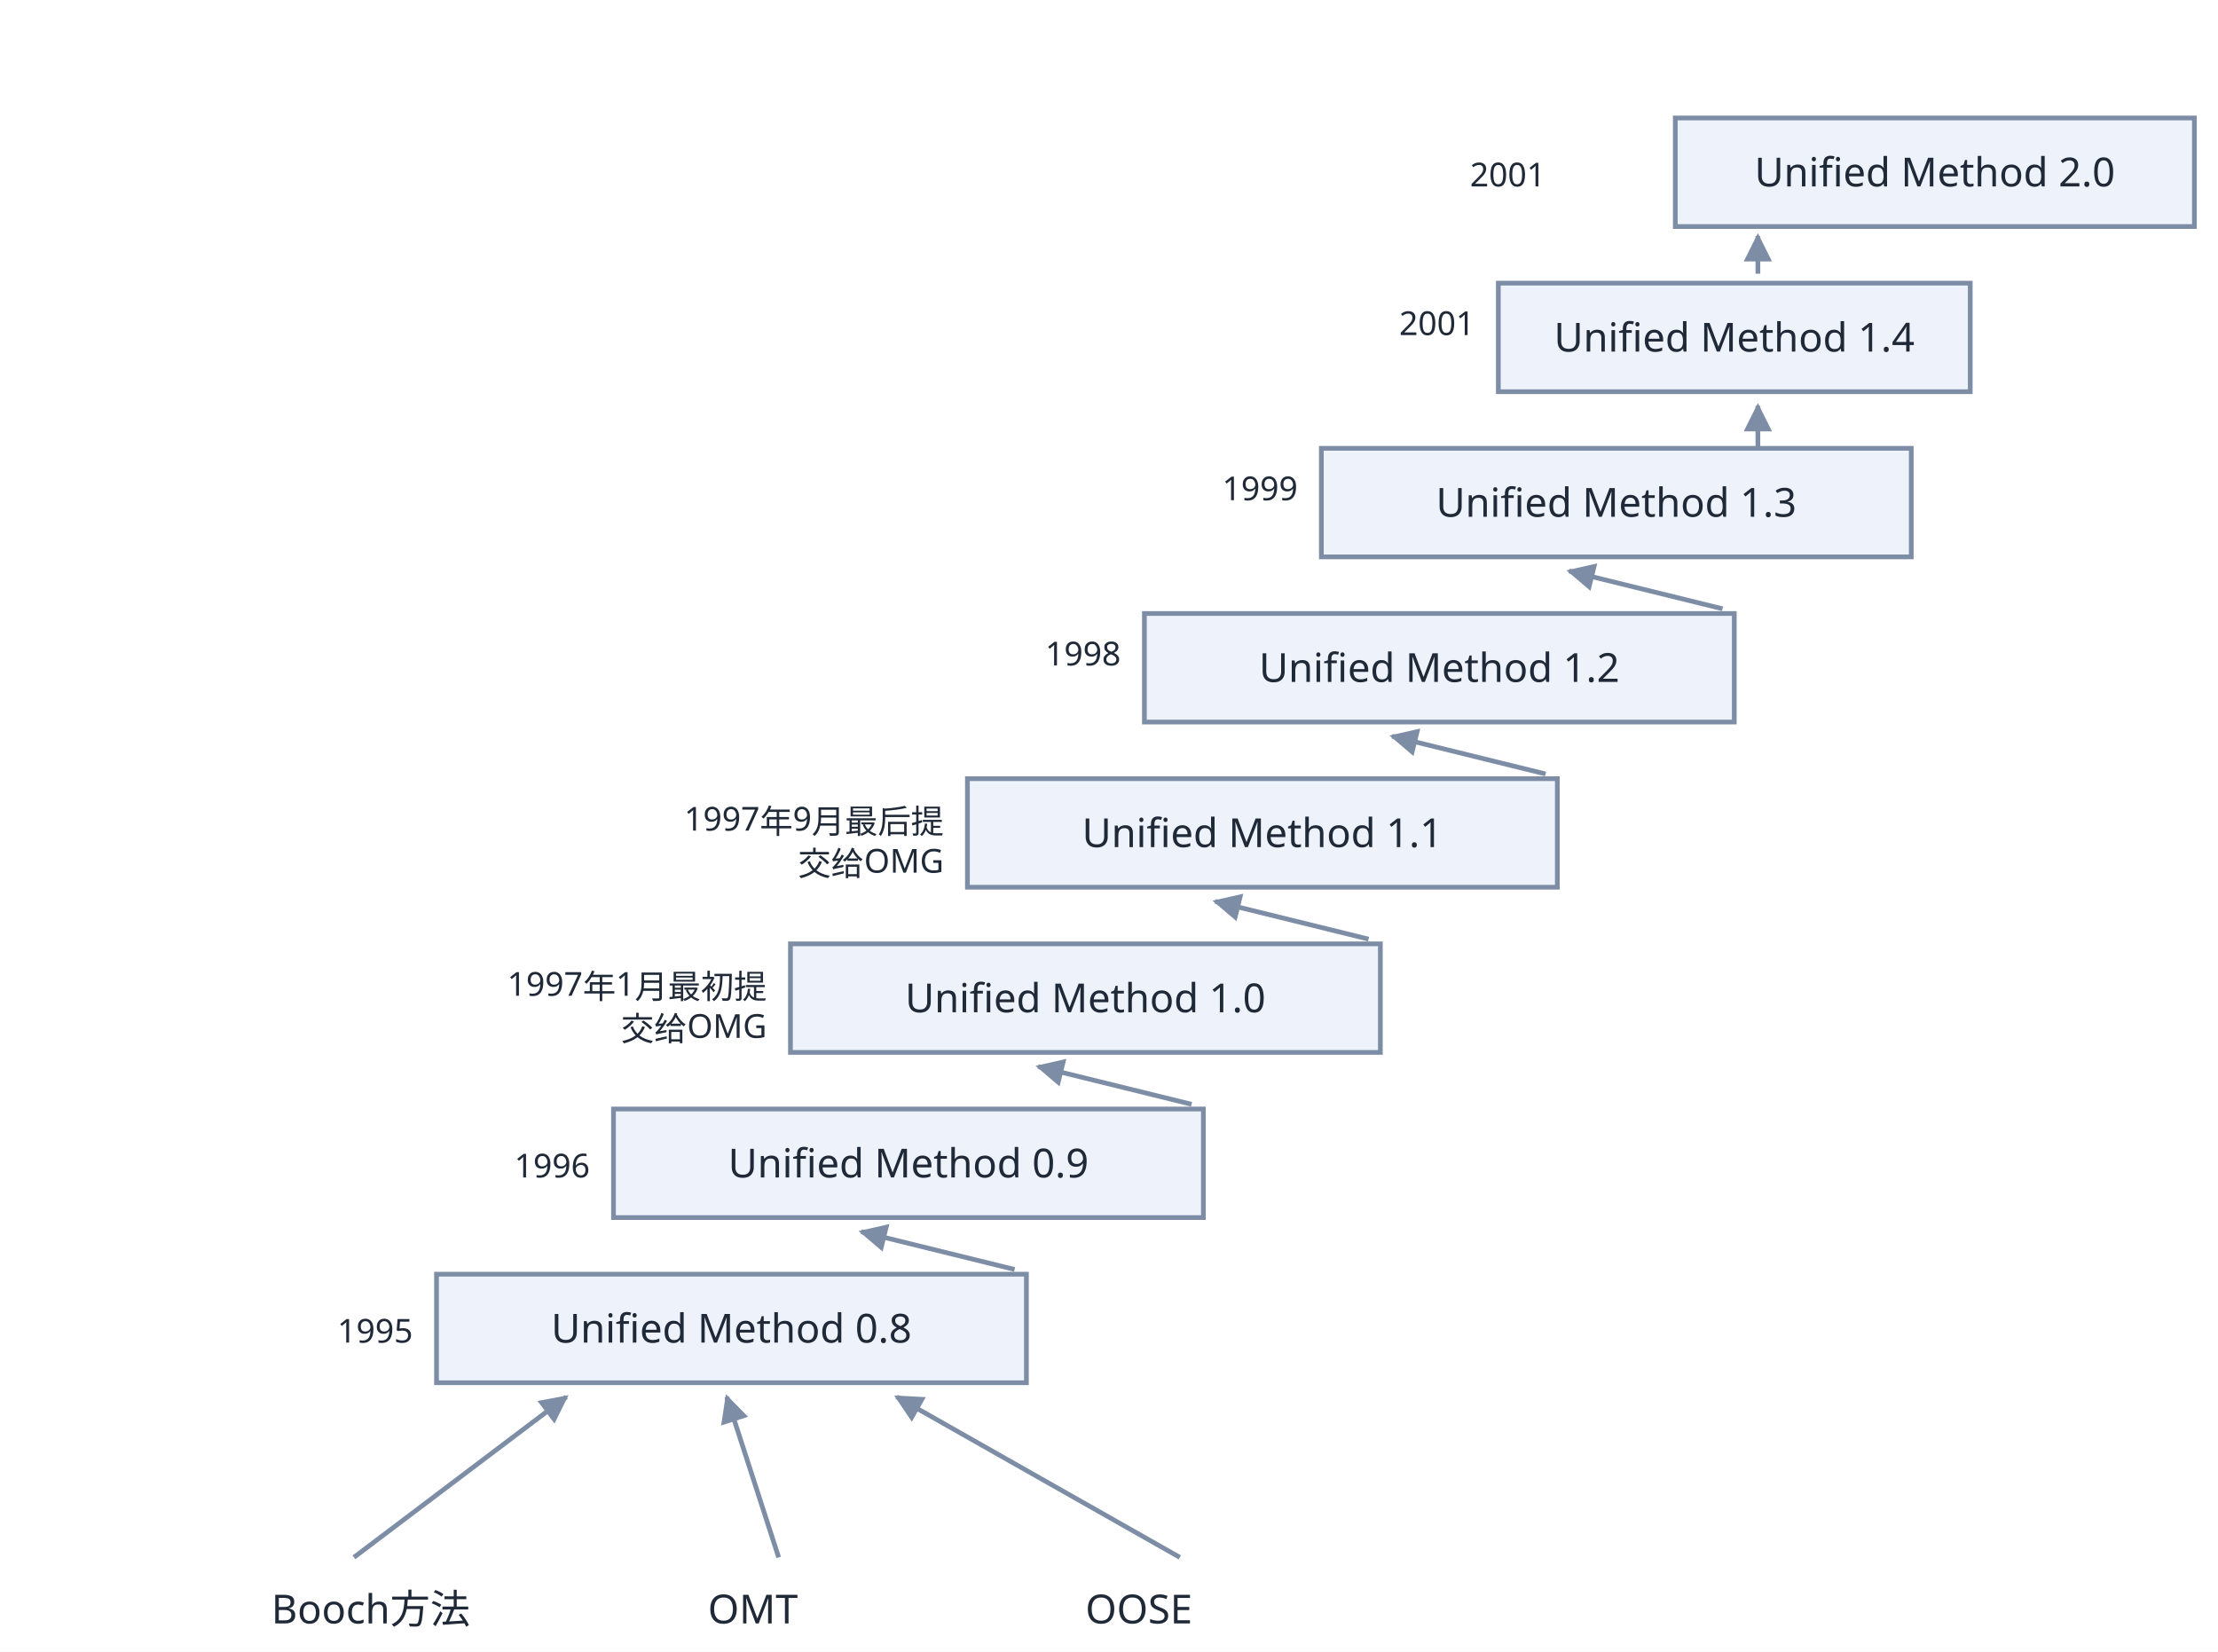
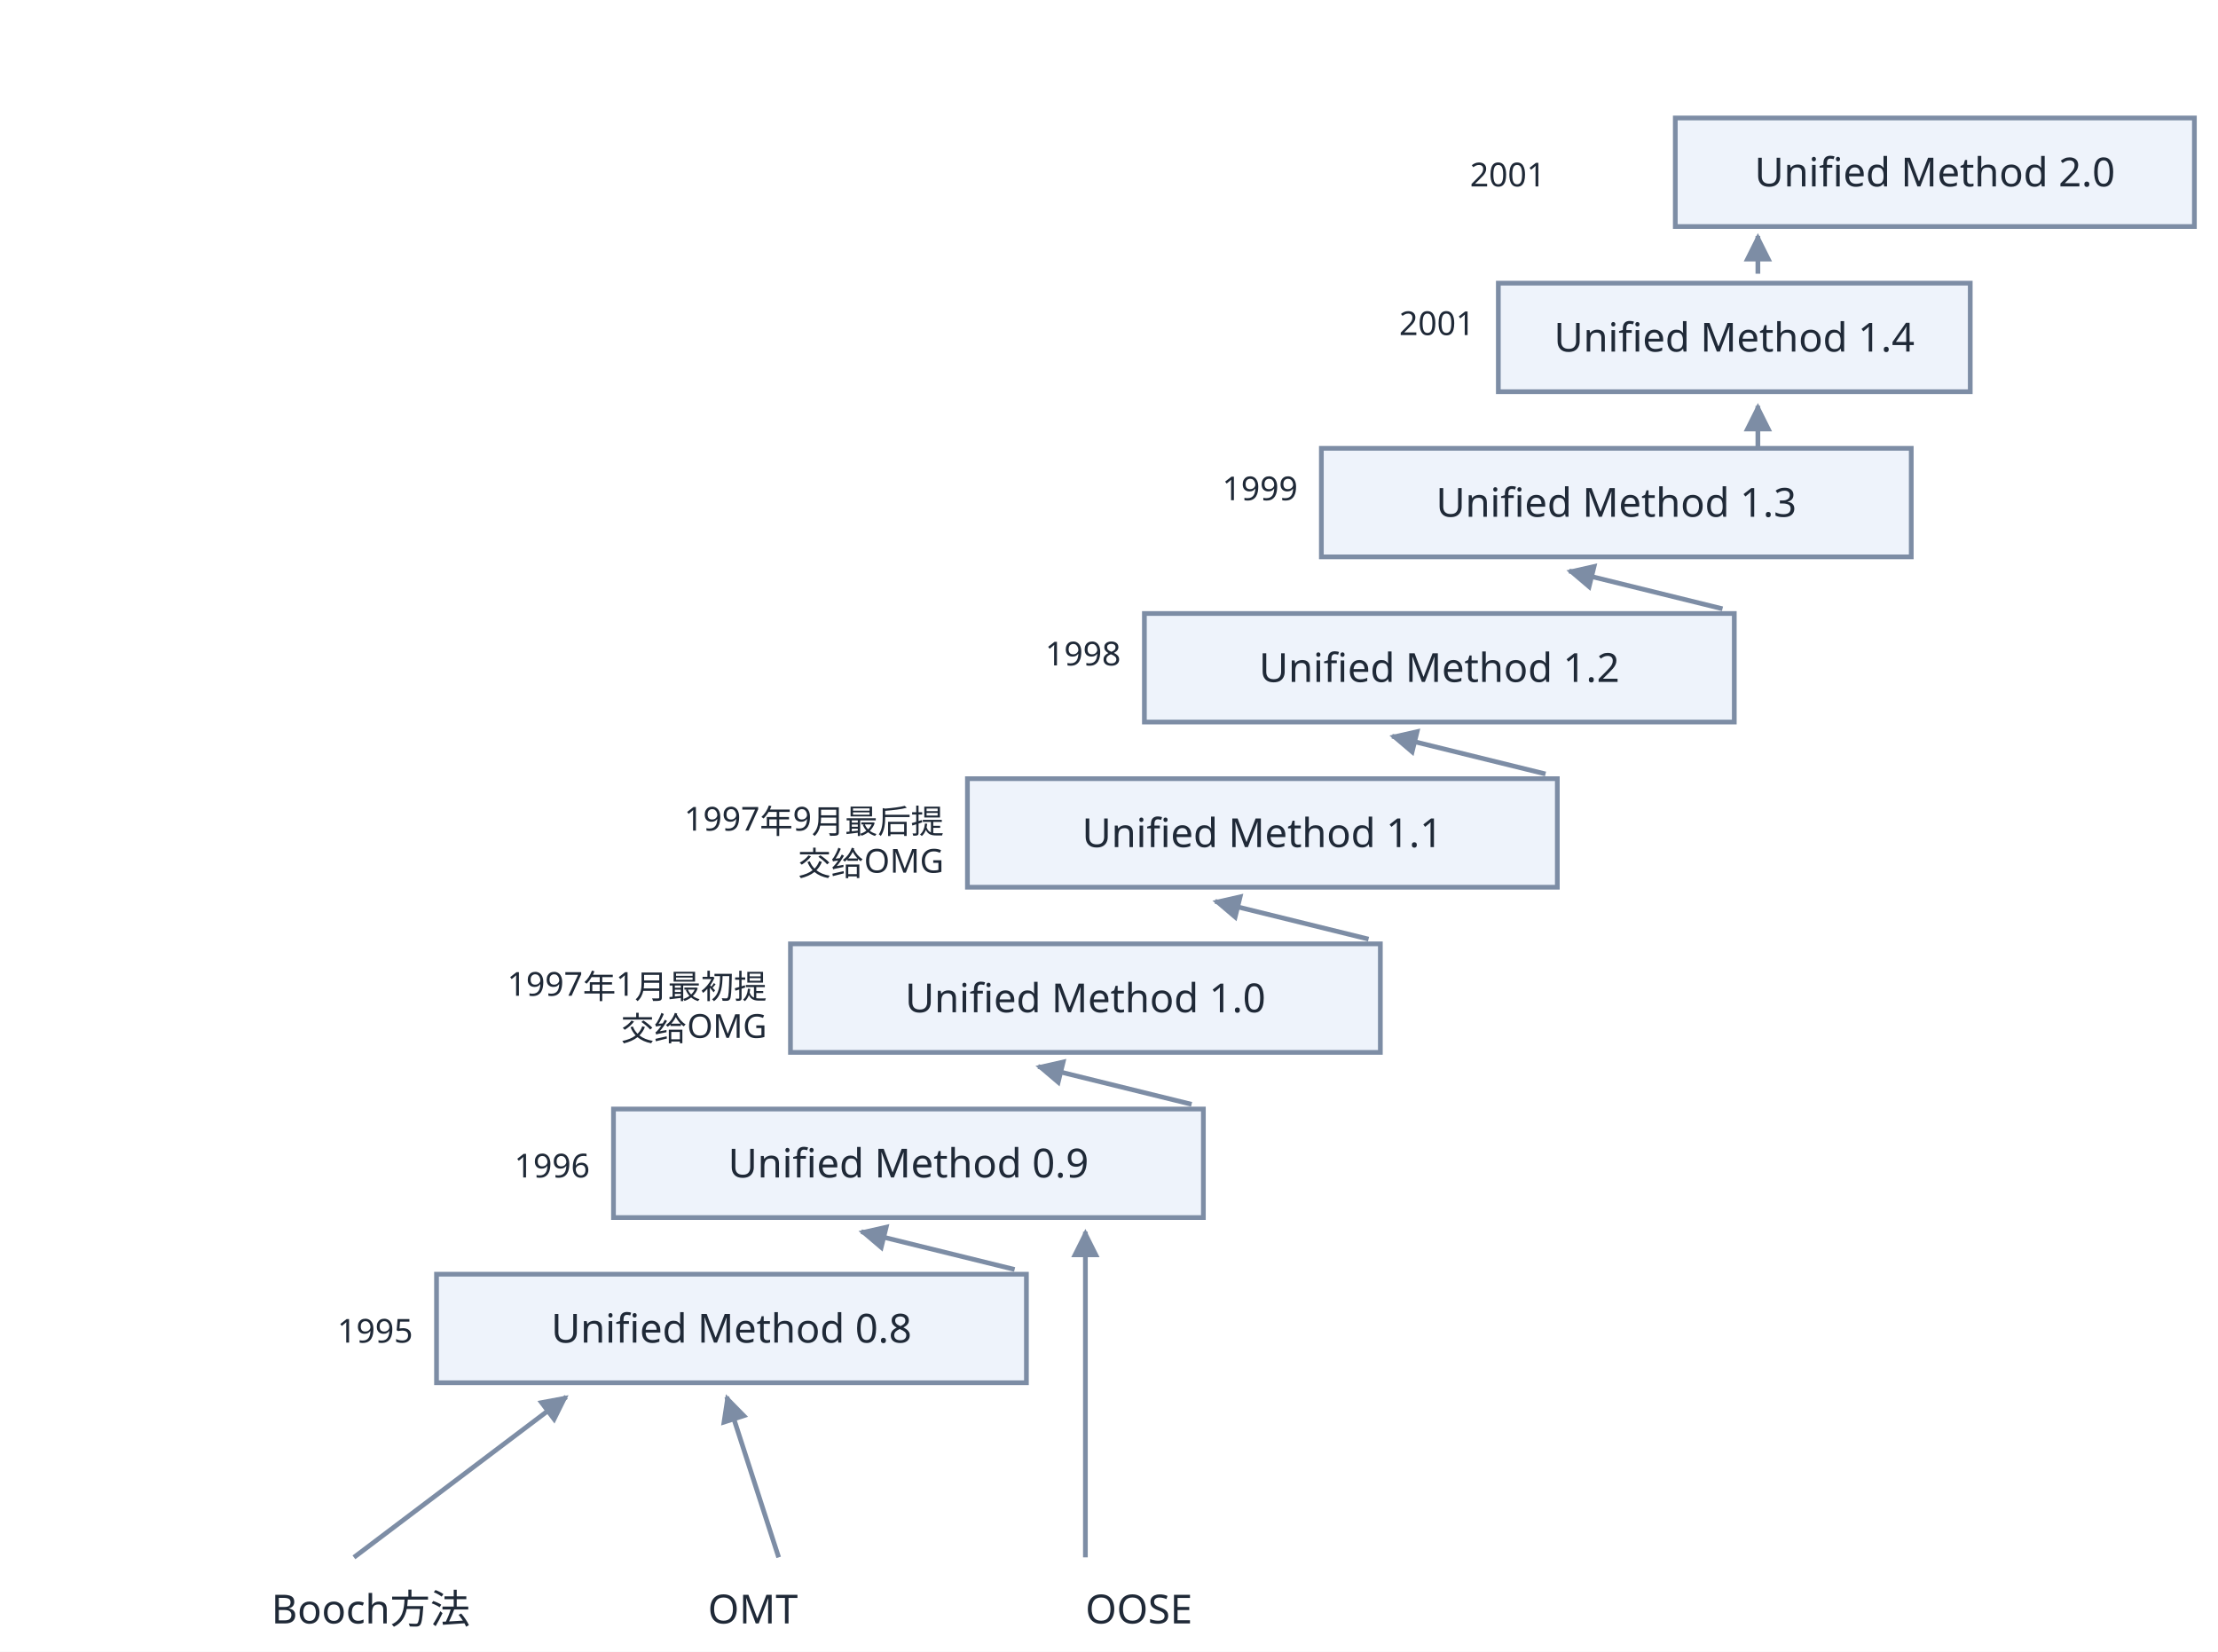
<svg xmlns="http://www.w3.org/2000/svg" width="940" height="700" viewBox="0 -60 940 700" font-family="sans-serif">
  <rect x="0" y="-60" width="940" height="700" fill="#ffffff" />
  <defs>
    <marker id="e24" viewBox="0 0 10 10" refX="9" refY="5" markerWidth="6" markerHeight="6" orient="auto">
      <path d="M 0 0 L 10 5 L 0 10 Z" fill="#7d8da5" />
    </marker>
  </defs>
  <g fill="#eef3fb" stroke="#7d8da5" stroke-width="2">
    <rect x="185" y="480" width="250" height="46" />
    <rect x="260" y="410" width="250" height="46" />
    <rect x="335" y="340" width="250" height="46" />
    <rect x="410" y="270" width="250" height="46" />
    <rect x="485" y="200" width="250" height="46" />
    <rect x="560" y="130" width="250" height="46" />
    <rect x="635" y="60" width="200" height="46" />
    <rect x="710" y="-10" width="220" height="46" />
  </g>
  <g font-size="17" fill="#1f2937" text-anchor="middle">
    <text x="310" y="509">Unified Method 0.8</text>
    <text x="385" y="439">Unified Method 0.9</text>
    <text x="460" y="369">Unified Method 1.0</text>
    <text x="535" y="299">Unified Method 1.1</text>
    <text x="610" y="229">Unified Method 1.2</text>
    <text x="685" y="159">Unified Method 1.3</text>
    <text x="735" y="89" text-anchor="middle">Unified Method 1.4</text>
    <text x="820" y="19">Unified Method 2.0</text>
  </g>
  <g font-size="14" fill="#1f2937" text-anchor="end">
    <text x="175" y="509">1995</text>
    <text x="250" y="439">1996</text>
    <text x="325" y="362">1997年1月最初提</text>
    <text x="325" y="381">交给OMG</text>
    <text x="400" y="292">1997年9月最后提</text>
    <text x="400" y="311">交给OMG</text>
    <text x="475" y="222">1998</text>
    <text x="550" y="152">1999</text>
    <text x="625" y="82">2001</text>
    <text x="655" y="19">2001</text>
  </g>
  <g stroke="#7d8da5" stroke-width="2" fill="none">
    <line x1="430" y1="478" x2="365" y2="462" marker-end="url(#e24)" />
    <line x1="505" y1="408" x2="440" y2="392" marker-end="url(#e24)" />
    <line x1="580" y1="338" x2="515" y2="322" marker-end="url(#e24)" />
    <line x1="655" y1="268" x2="590" y2="252" marker-end="url(#e24)" />
    <line x1="730" y1="198" x2="665" y2="182" marker-end="url(#e24)" />
    <line x1="745" y1="130" x2="745" y2="112" marker-end="url(#e24)" />
    <line x1="745" y1="56" x2="745" y2="40" marker-end="url(#e24)" />
  </g>
  <g stroke="#7d8da5" stroke-width="2" fill="none">
    <line x1="150" y1="600" x2="240" y2="532" marker-end="url(#e24)" />
    <line x1="330" y1="600" x2="308" y2="532" marker-end="url(#e24)" />
-     <line x1="500" y1="600" x2="380" y2="532" marker-end="url(#e24)" />
+     <line x1="460" y1="600" x2="460" y2="462" marker-end="url(#e24)" />
  </g>
  <g font-size="17" fill="#1f2937">
    <text x="115" y="628">Booch方法</text>
    <text x="300" y="628">OMT</text>
    <text x="460" y="628">OOSE</text>
  </g>
</svg>
